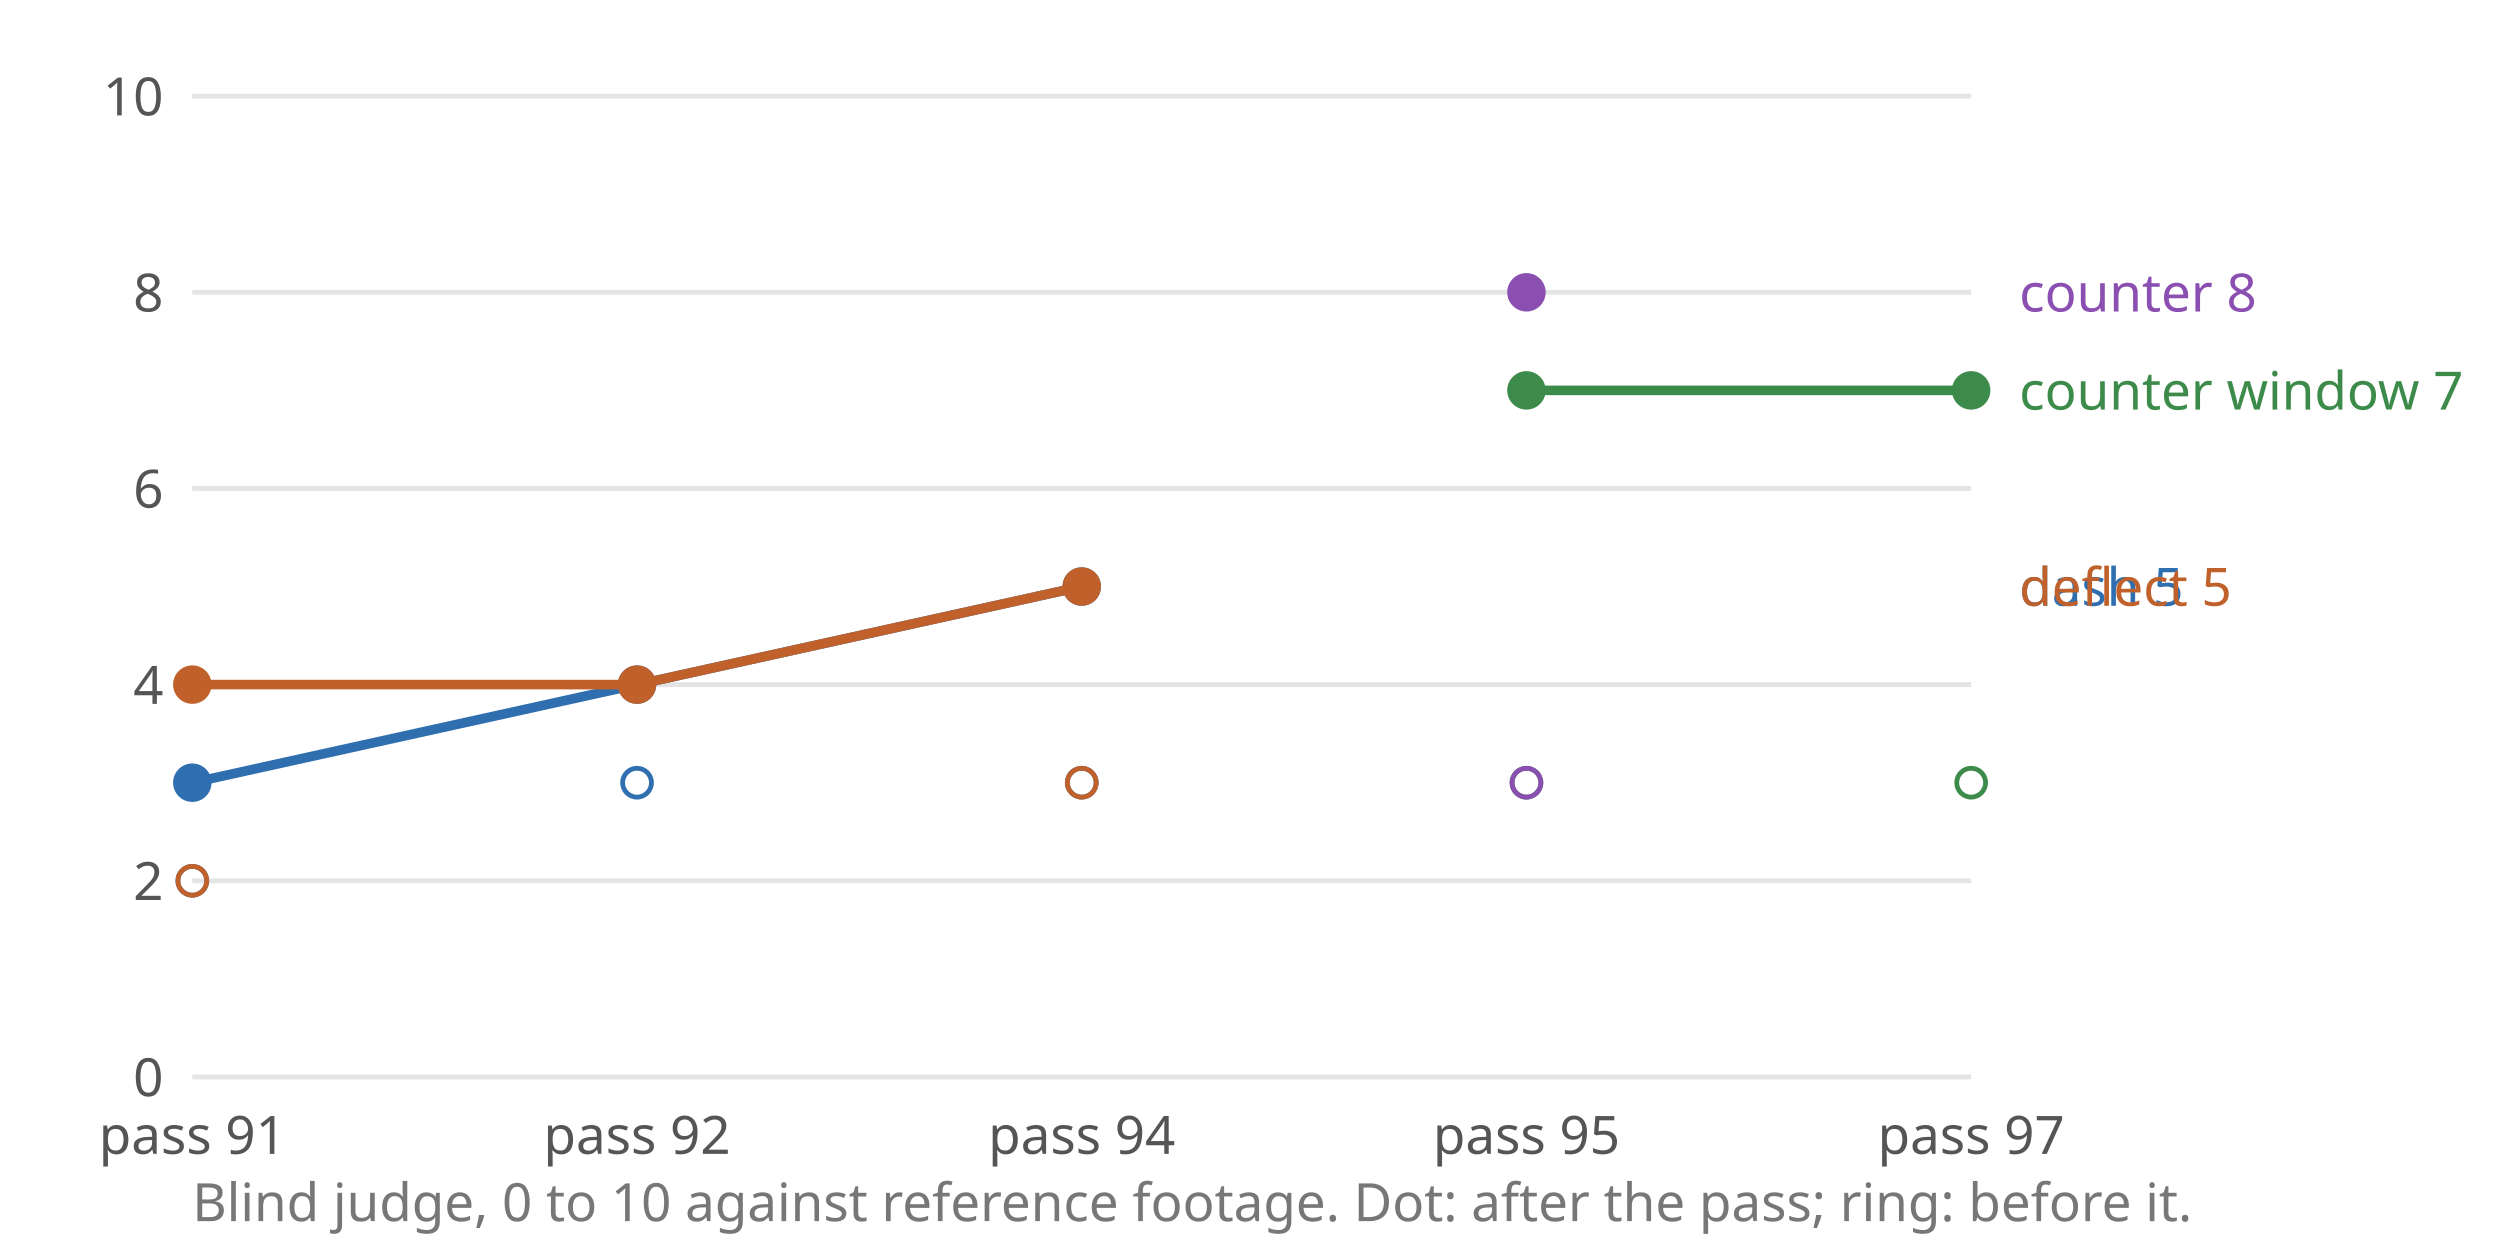
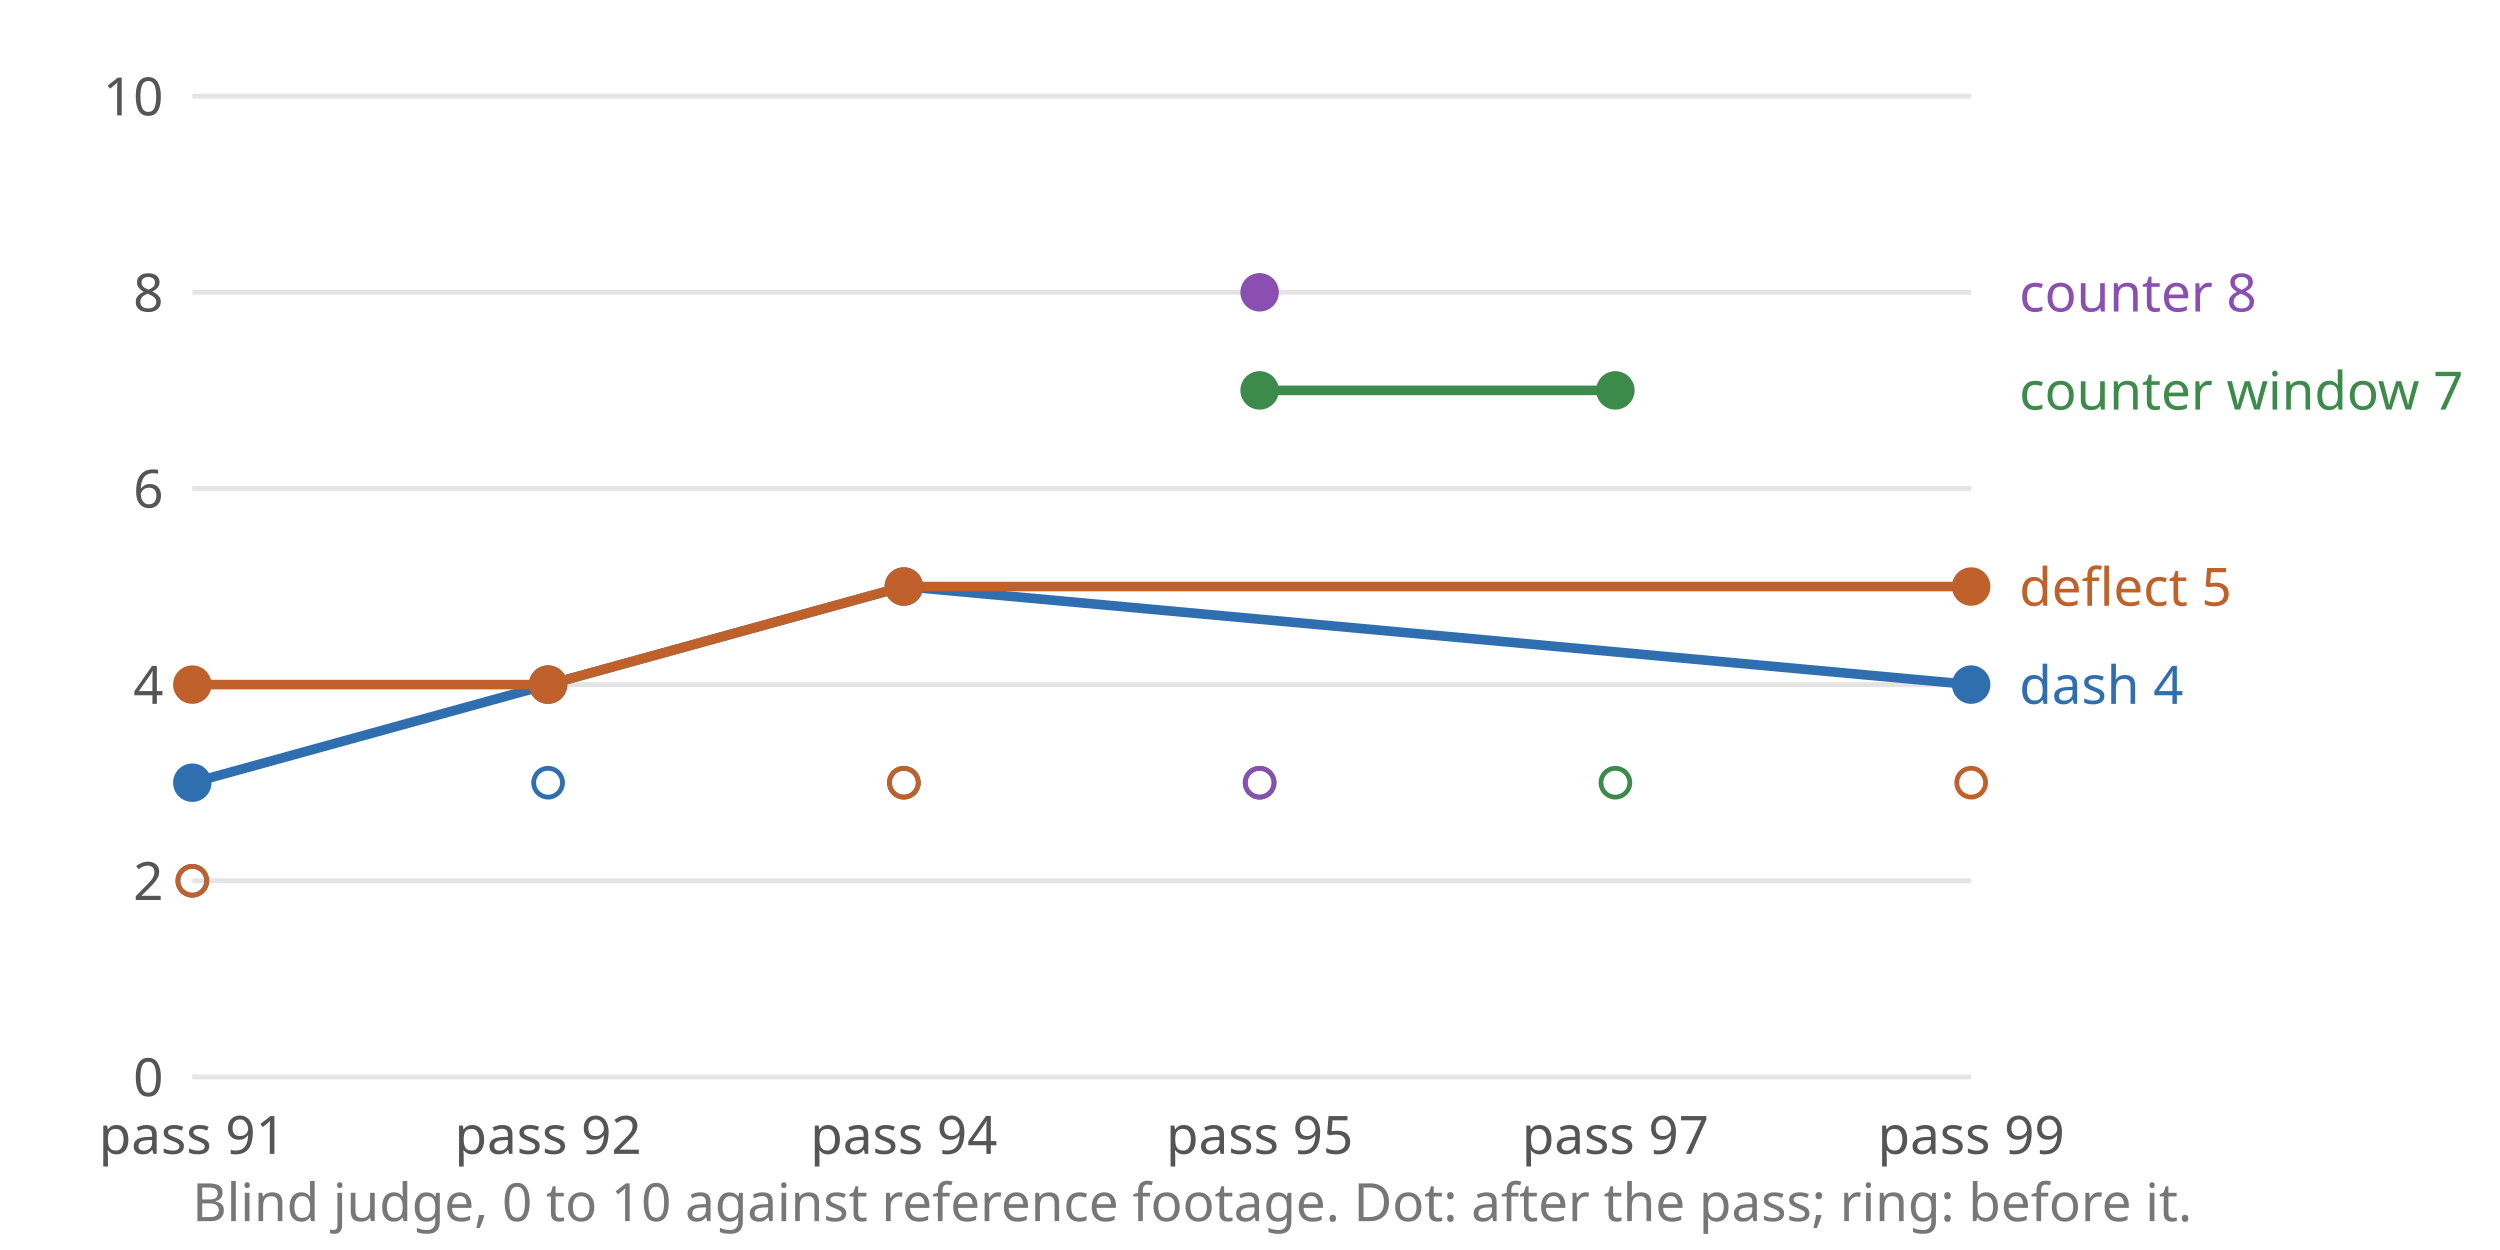
<svg xmlns="http://www.w3.org/2000/svg" width="520" height="260" font-family="sans-serif" font-size="11">
  <rect width="520" height="260" fill="#fff" />
  <line x1="40" x2="410" y1="224" y2="224" stroke="#e4e4e4" />
  <text x="34" y="228" text-anchor="end" fill="#555">0</text>
  <line x1="40" x2="410" y1="183.2" y2="183.2" stroke="#e4e4e4" />
  <text x="34" y="187.2" text-anchor="end" fill="#555">2</text>
  <line x1="40" x2="410" y1="142.4" y2="142.4" stroke="#e4e4e4" />
  <text x="34" y="146.4" text-anchor="end" fill="#555">4</text>
  <line x1="40" x2="410" y1="101.6" y2="101.6" stroke="#e4e4e4" />
  <text x="34" y="105.6" text-anchor="end" fill="#555">6</text>
  <line x1="40" x2="410" y1="60.8" y2="60.8" stroke="#e4e4e4" />
  <text x="34" y="64.8" text-anchor="end" fill="#555">8</text>
  <line x1="40" x2="410" y1="20" y2="20" stroke="#e4e4e4" />
  <text x="34" y="24" text-anchor="end" fill="#555">10</text>
  <text x="40" y="240" text-anchor="middle" fill="#555">pass 91</text>
-   <text x="132.5" y="240" text-anchor="middle" fill="#555">pass 92</text>
-   <text x="225" y="240" text-anchor="middle" fill="#555">pass 94</text>
-   <text x="317.5" y="240" text-anchor="middle" fill="#555">pass 95</text>
-   <text x="410" y="240" text-anchor="middle" fill="#555">pass 97</text>
-   <polyline fill="none" stroke="#2f6fb0" stroke-width="2" points="40,162.8 132.5,142.4 225,122" />
+   <text x="114" y="240" text-anchor="middle" fill="#555">pass 92</text>
+   <text x="188" y="240" text-anchor="middle" fill="#555">pass 94</text>
+   <text x="262" y="240" text-anchor="middle" fill="#555">pass 95</text>
+   <text x="336" y="240" text-anchor="middle" fill="#555">pass 97</text>
+   <text x="410" y="240" text-anchor="middle" fill="#555">pass 99</text>
+   <polyline fill="none" stroke="#2f6fb0" stroke-width="2" points="40,162.8 114,142.4 188,122 410,142.4" />
  <circle cx="40" cy="162.8" r="4" fill="#2f6fb0" />
  <circle cx="40" cy="183.2" r="3" fill="none" stroke="#2f6fb0" />
-   <circle cx="132.5" cy="142.4" r="4" fill="#2f6fb0" />
-   <circle cx="132.5" cy="162.8" r="3" fill="none" stroke="#2f6fb0" />
-   <circle cx="225" cy="122" r="4" fill="#2f6fb0" />
-   <circle cx="225" cy="162.8" r="3" fill="none" stroke="#2f6fb0" />
-   <text x="420" y="126" fill="#2f6fb0">dash 5</text>
-   <polyline fill="none" stroke="#c0612b" stroke-width="2" points="40,142.4 132.5,142.4 225,122" />
+   <circle cx="114" cy="142.4" r="4" fill="#2f6fb0" />
+   <circle cx="114" cy="162.8" r="3" fill="none" stroke="#2f6fb0" />
+   <circle cx="188" cy="122" r="4" fill="#2f6fb0" />
+   <circle cx="188" cy="162.8" r="3" fill="none" stroke="#2f6fb0" />
+   <circle cx="410" cy="142.4" r="4" fill="#2f6fb0" />
+   <circle cx="410" cy="122" r="3" fill="none" stroke="#2f6fb0" />
+   <text x="420" y="146.4" fill="#2f6fb0">dash 4</text>
+   <polyline fill="none" stroke="#c0612b" stroke-width="2" points="40,142.4 114,142.4 188,122 410,122" />
  <circle cx="40" cy="142.4" r="4" fill="#c0612b" />
  <circle cx="40" cy="183.2" r="3" fill="none" stroke="#c0612b" />
-   <circle cx="132.5" cy="142.4" r="4" fill="#c0612b" />
-   <circle cx="132.5" cy="142.4" r="3" fill="none" stroke="#c0612b" />
-   <circle cx="225" cy="122" r="4" fill="#c0612b" />
-   <circle cx="225" cy="162.8" r="3" fill="none" stroke="#c0612b" />
+   <circle cx="114" cy="142.4" r="4" fill="#c0612b" />
+   <circle cx="114" cy="142.4" r="3" fill="none" stroke="#c0612b" />
+   <circle cx="188" cy="122" r="4" fill="#c0612b" />
+   <circle cx="188" cy="162.8" r="3" fill="none" stroke="#c0612b" />
+   <circle cx="410" cy="122" r="4" fill="#c0612b" />
+   <circle cx="410" cy="162.8" r="3" fill="none" stroke="#c0612b" />
  <text x="420" y="126" fill="#c0612b">deflect 5</text>
-   <polyline fill="none" stroke="#3d8b4a" stroke-width="2" points="317.5,81.2 410,81.2" />
-   <circle cx="317.5" cy="81.2" r="4" fill="#3d8b4a" />
-   <circle cx="317.5" cy="162.8" r="3" fill="none" stroke="#3d8b4a" />
-   <circle cx="410" cy="81.2" r="4" fill="#3d8b4a" />
-   <circle cx="410" cy="162.8" r="3" fill="none" stroke="#3d8b4a" />
+   <polyline fill="none" stroke="#3d8b4a" stroke-width="2" points="262,81.2 336,81.2" />
+   <circle cx="262" cy="81.2" r="4" fill="#3d8b4a" />
+   <circle cx="262" cy="162.8" r="3" fill="none" stroke="#3d8b4a" />
+   <circle cx="336" cy="81.2" r="4" fill="#3d8b4a" />
+   <circle cx="336" cy="162.8" r="3" fill="none" stroke="#3d8b4a" />
  <text x="420" y="85.2" fill="#3d8b4a">counter window 7</text>
-   <circle cx="317.5" cy="60.8" r="4" fill="#8a4fb0" />
-   <circle cx="317.5" cy="162.8" r="3" fill="none" stroke="#8a4fb0" />
+   <circle cx="262" cy="60.8" r="4" fill="#8a4fb0" />
+   <circle cx="262" cy="162.8" r="3" fill="none" stroke="#8a4fb0" />
  <text x="420" y="64.8" fill="#8a4fb0">counter 8</text>
  <text x="40" y="254" fill="#777">Blind judge, 0 to 10 against reference footage. Dot: after the pass; ring: before it.</text>
</svg>
